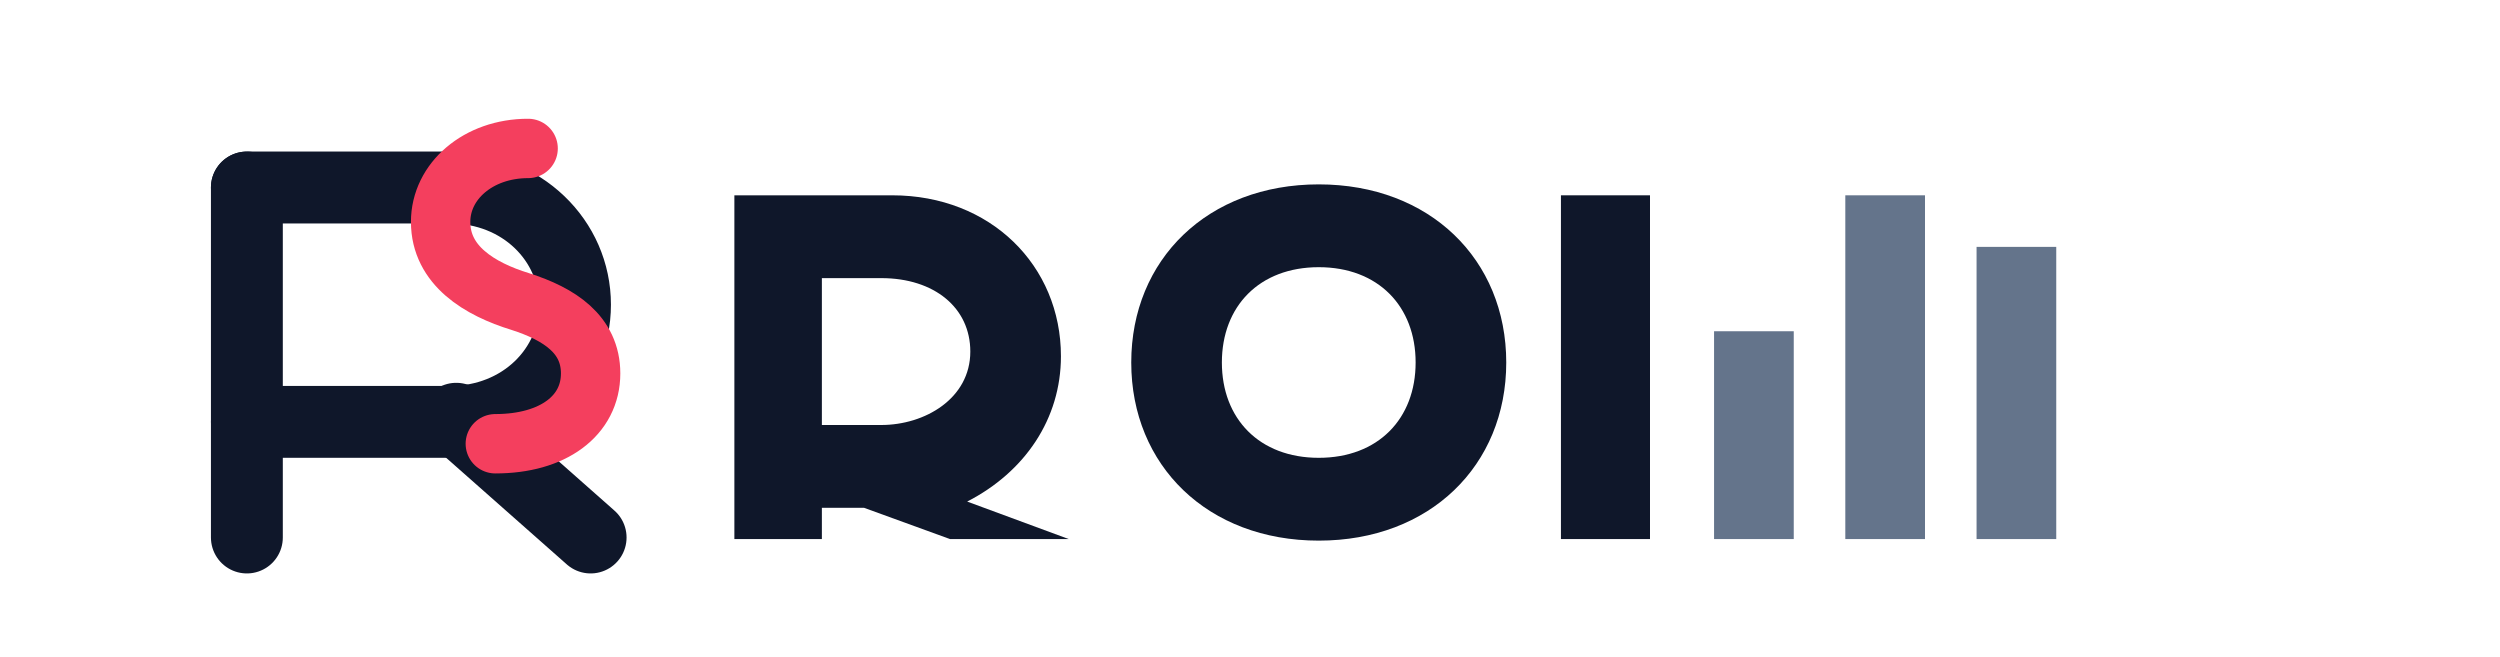
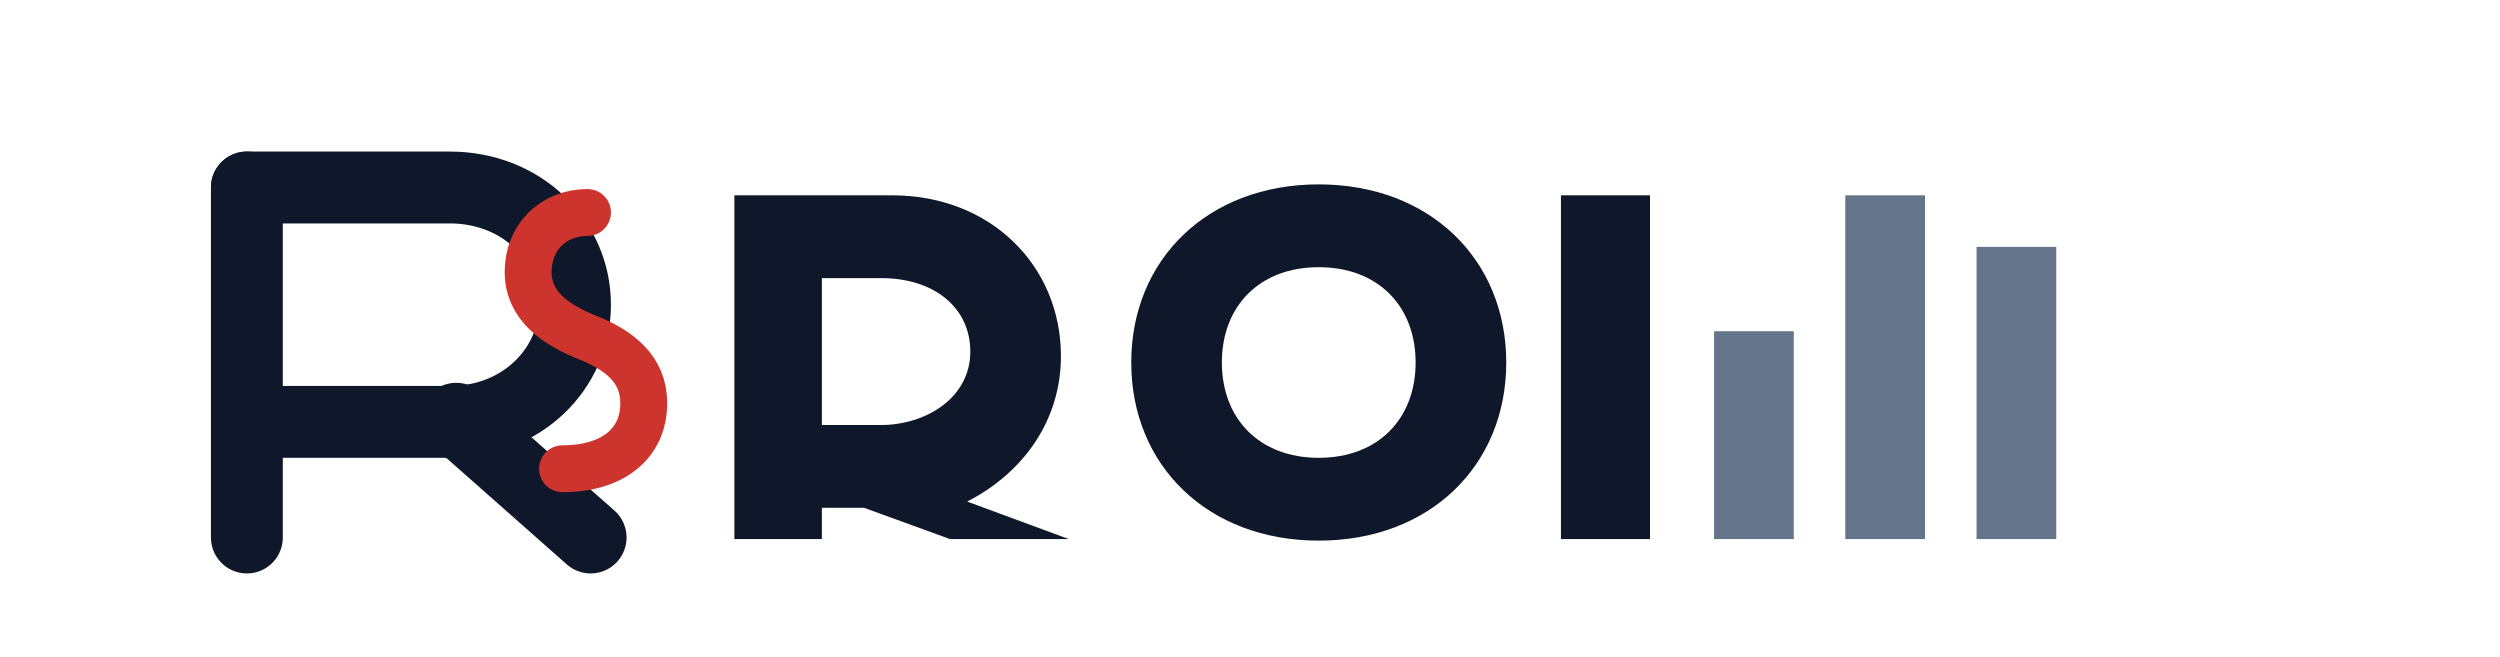
<svg xmlns="http://www.w3.org/2000/svg" width="1600" height="420" viewBox="0 0 1600 420" fill="none">
  <g transform="translate(40 34)">
    <path d="M118 310V86" stroke="#0F172A" stroke-width="46" stroke-linecap="round" />
    <path d="M118 86H248C294 86 328 120 328 161C328 202 294 236 248 236H118" stroke="#0F172A" stroke-width="46" stroke-linecap="round" stroke-linejoin="round" />
    <path d="M252 234L338 310" stroke="#0F172A" stroke-width="46" stroke-linecap="round" />
-     <path d="M298 61C266 61 242 82 242 108C242 136 267 151 293 159C318 167 338 180 338 205C338 232 314 250 277 250" stroke="#F43F5E" stroke-width="38" stroke-linecap="round" stroke-linejoin="round" />
+     <path d="M336 102C314 102 298 118 298 140C298 162 316 174 336 182C356 190 372 202 372 224C372 250 352 266 320 266" stroke="#CC342D" stroke-width="30" stroke-linecap="round" stroke-linejoin="round" />
  </g>
  <g fill="#0F172A">
    <path d="M470 345V125H571C634 125 679 170 679 228C679 268 656 302 619 321L684 345H608L553 325H526V345H470ZM526 178V272H564C592 272 621 255 621 225C621 197 598 178 564 178H526Z" />
    <path d="M724 232C724 166 773 118 844 118C915 118 964 166 964 232C964 298 915 346 844 346C773 346 724 298 724 232ZM906 232C906 196 882 171 844 171C806 171 782 196 782 232C782 268 806 293 844 293C882 293 906 268 906 232Z" />
    <path d="M999 125H1056V345H999V125Z" />
  </g>
  <g fill="#64748B">
    <path d="M1097 212H1148V345H1097V212Z" />
    <path d="M1181 125H1232V345H1181V125Z" />
    <path d="M1265 158H1316V345H1265V158Z" />
  </g>
</svg>
